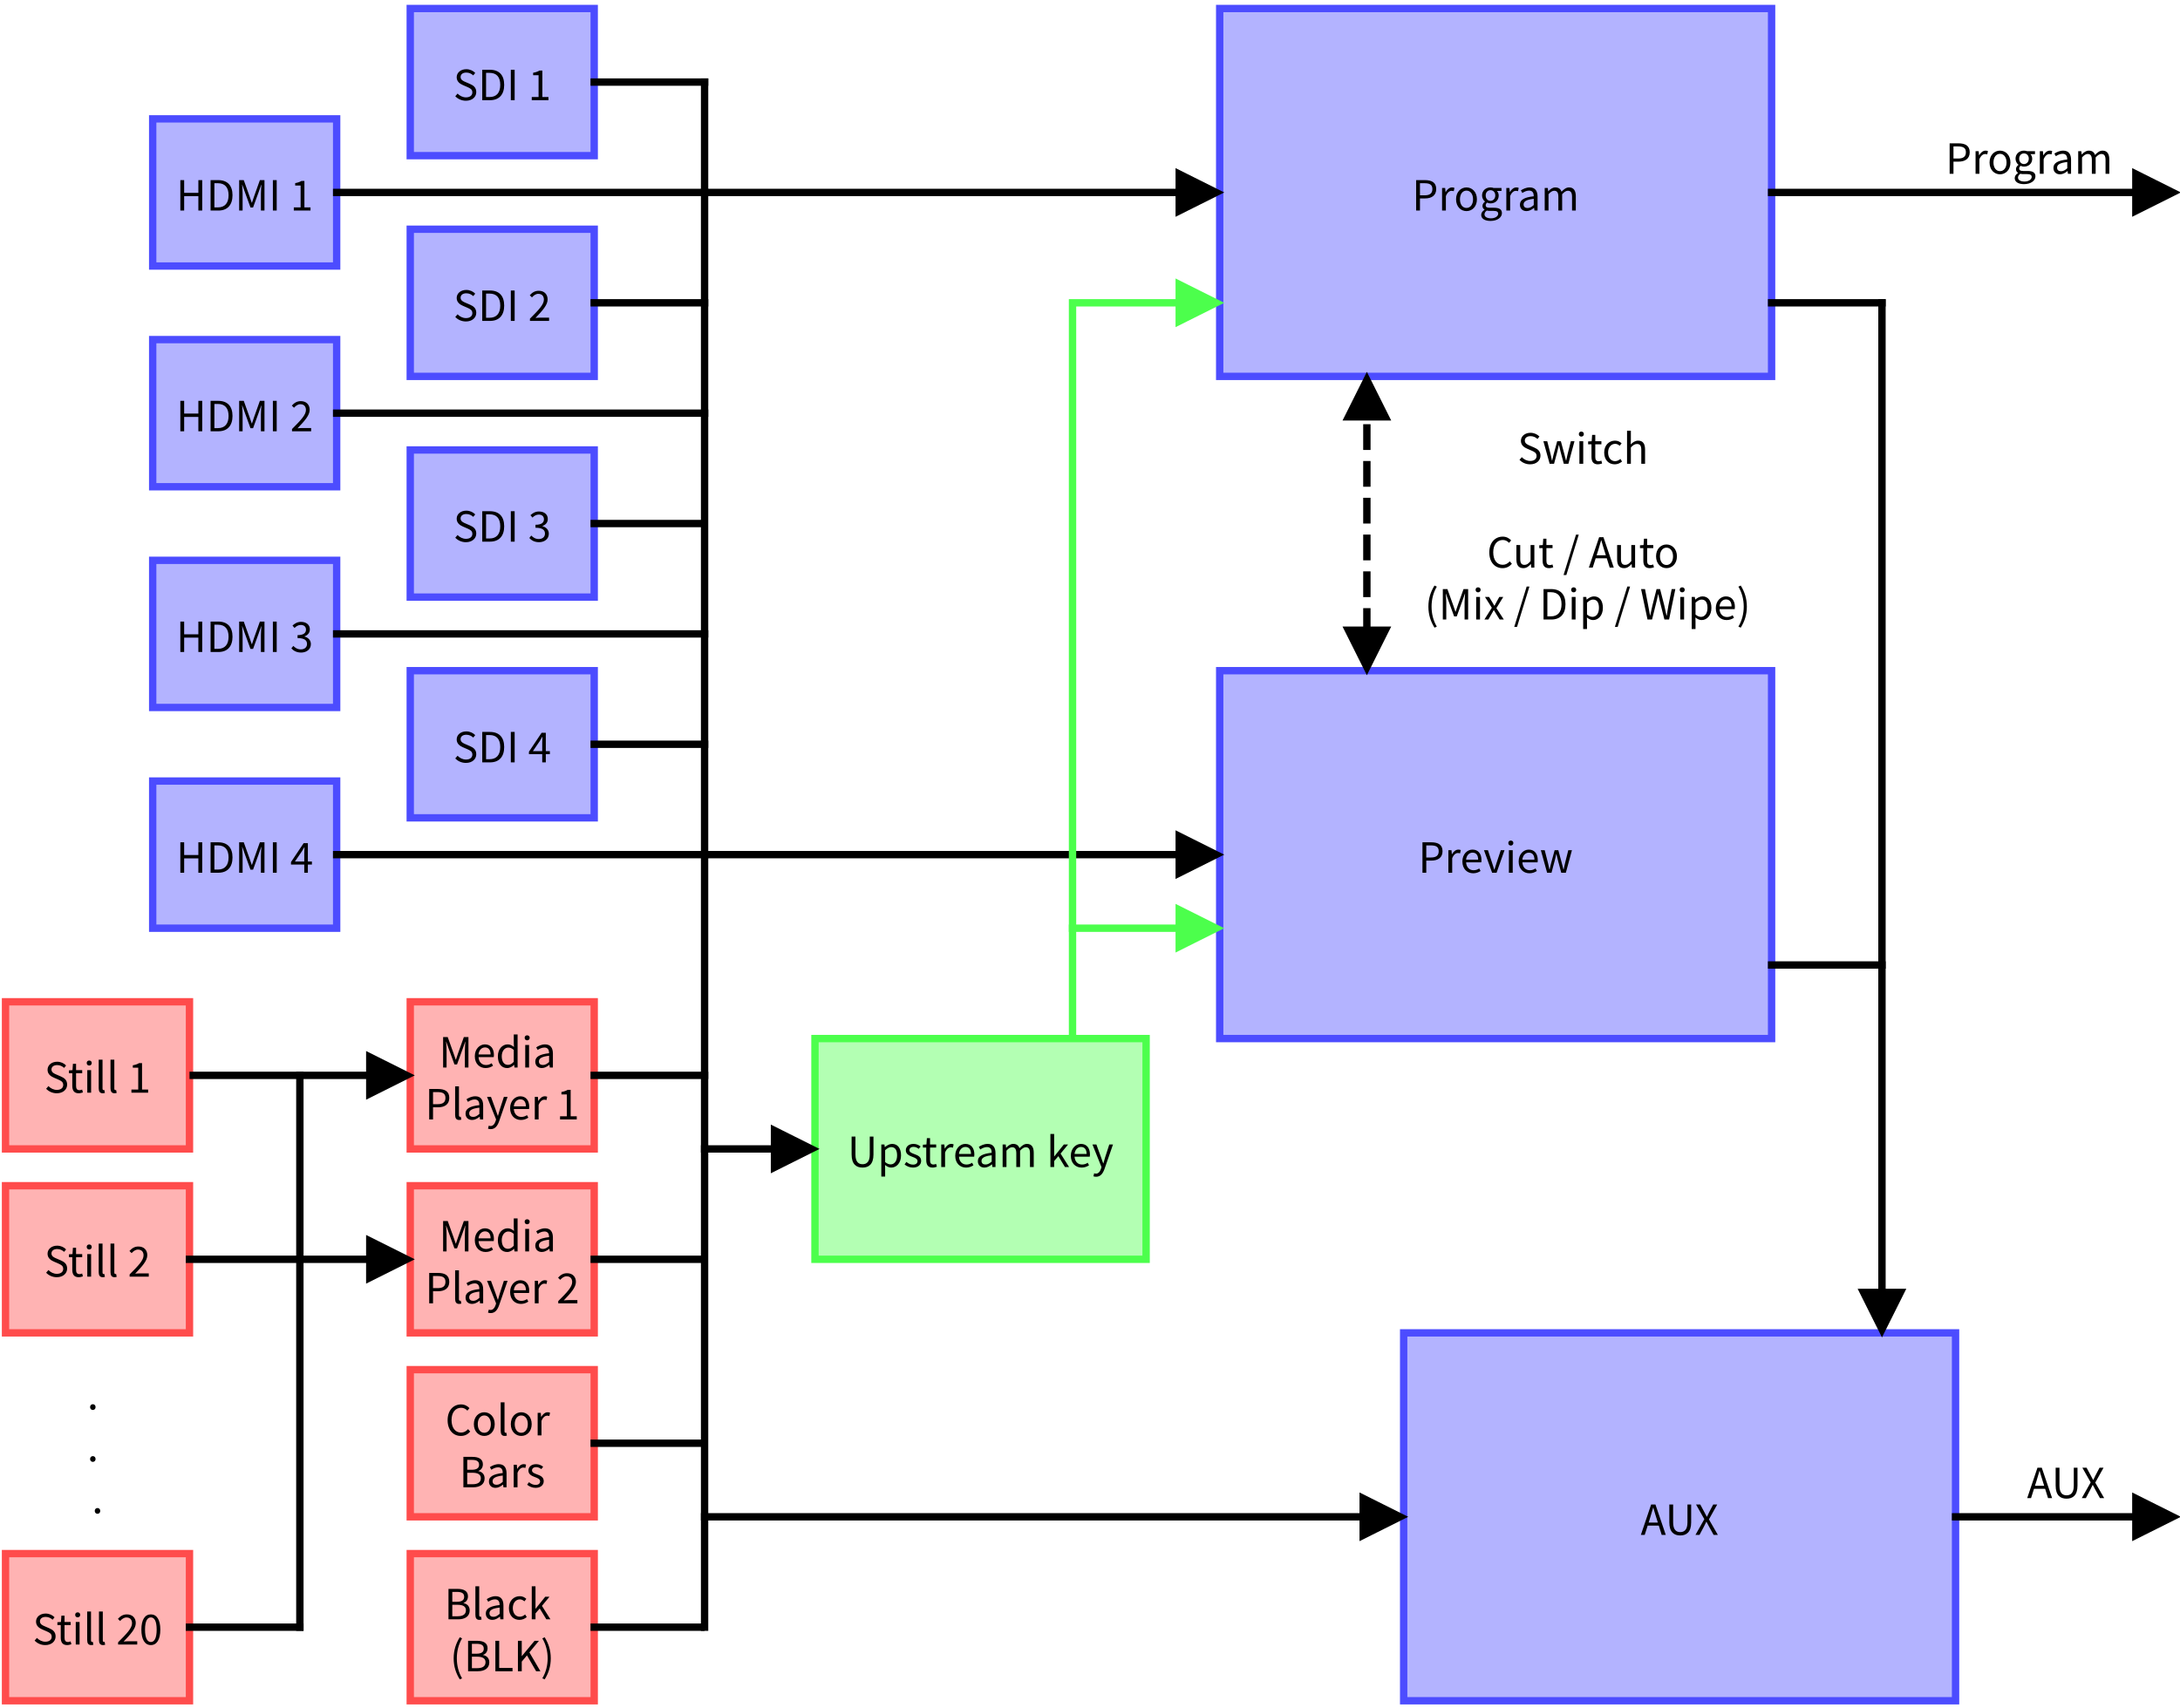
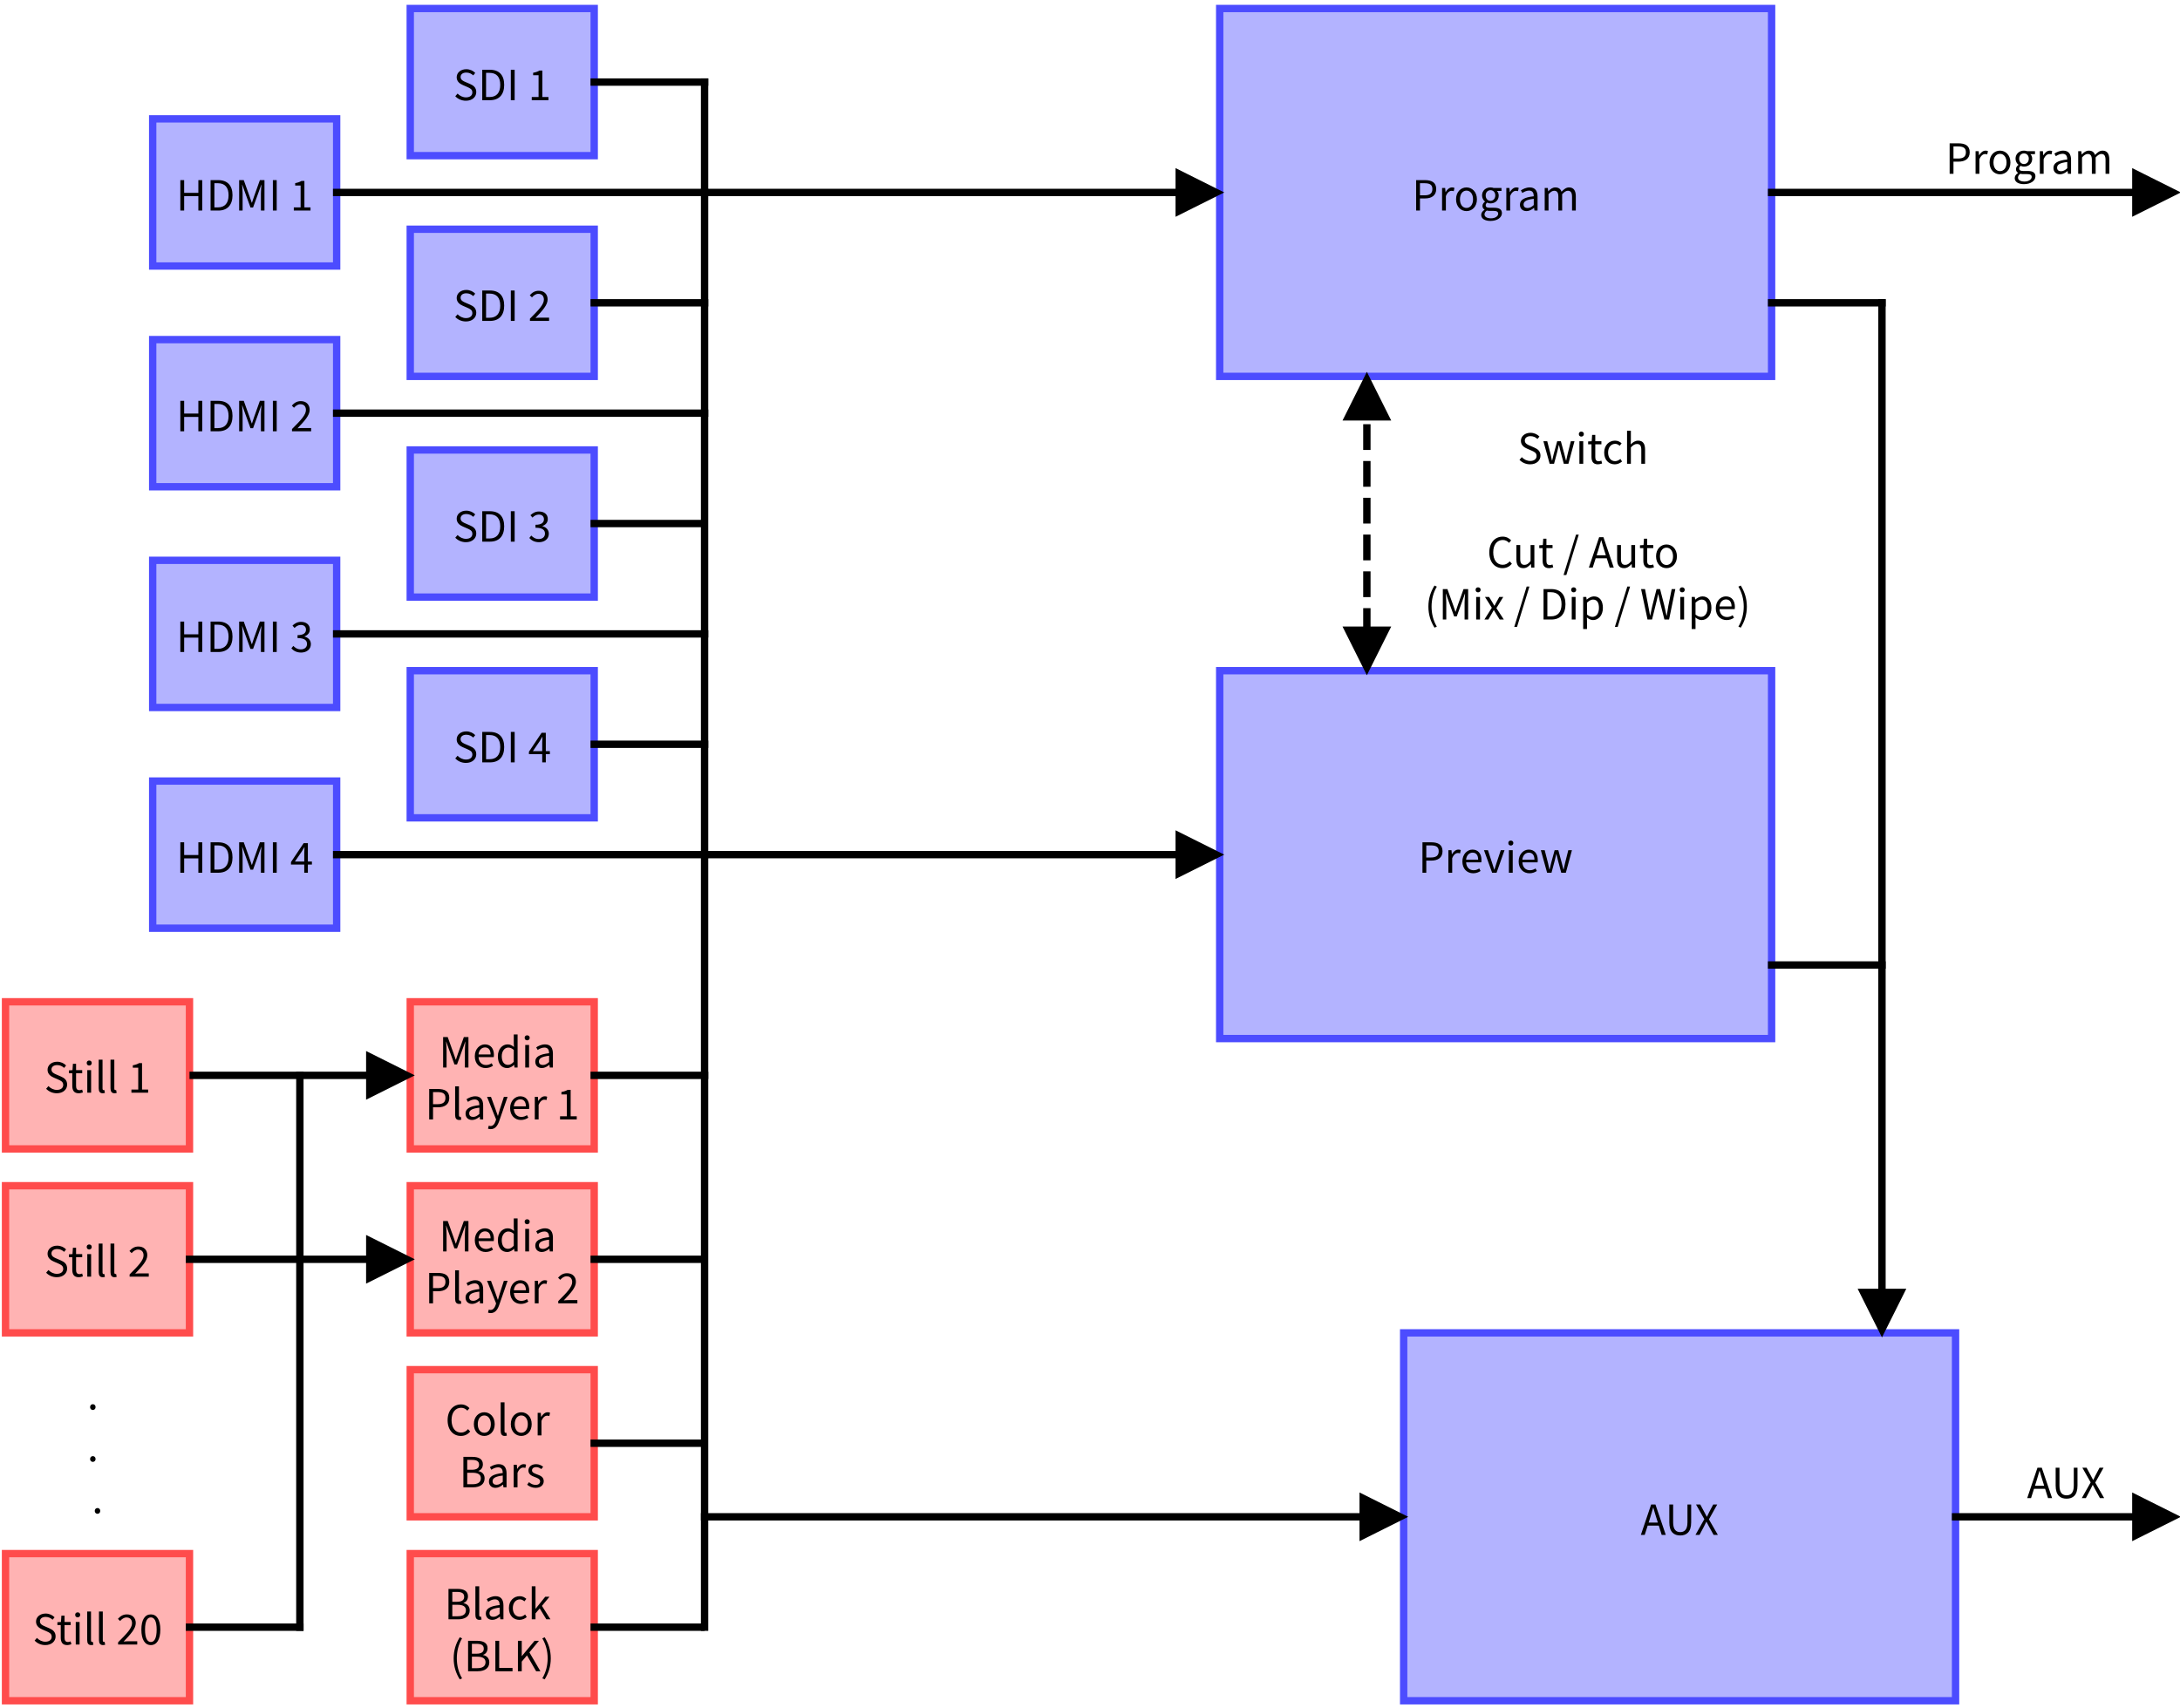
<svg xmlns="http://www.w3.org/2000/svg" width="60cm" height="47cm" viewBox="-3 -3 1185 925">
  <rect width="100" height="80" x="80" y="60" rx="0" ry="0" style="fill:#b3b3ff;fill-opacity:1;stroke-opacity:1;stroke-width:4;stroke:#4c4cff" />
  <text x="130" y="109.844" font-size="22.578" style="fill:#000;fill-opacity:1;stroke:none;text-anchor:middle;font-family:Noto Sans CJK JP;font-style:normal;font-weight:400">
    <tspan x="130" y="109.844">HDMI 1</tspan>
  </text>
  <rect width="100" height="80" x="80" y="180" rx="0" ry="0" style="fill:#b3b3ff;fill-opacity:1;stroke-opacity:1;stroke-width:4;stroke:#4c4cff" />
  <text x="130" y="229.844" font-size="22.578" style="fill:#000;fill-opacity:1;stroke:none;text-anchor:middle;font-family:Noto Sans CJK JP;font-style:normal;font-weight:400">
    <tspan x="130" y="229.844">HDMI 2</tspan>
  </text>
  <rect width="100" height="80" x="80" y="300" rx="0" ry="0" style="fill:#b3b3ff;fill-opacity:1;stroke-opacity:1;stroke-width:4;stroke:#4c4cff" />
  <text x="130" y="349.844" font-size="22.578" style="fill:#000;fill-opacity:1;stroke:none;text-anchor:middle;font-family:Noto Sans CJK JP;font-style:normal;font-weight:400">
    <tspan x="130" y="349.844">HDMI 3</tspan>
  </text>
  <rect width="100" height="80" x="80" y="420" rx="0" ry="0" style="fill:#b3b3ff;fill-opacity:1;stroke-opacity:1;stroke-width:4;stroke:#4c4cff" />
  <text x="130" y="469.844" font-size="22.578" style="fill:#000;fill-opacity:1;stroke:none;text-anchor:middle;font-family:Noto Sans CJK JP;font-style:normal;font-weight:400">
    <tspan x="130" y="469.844">HDMI 4</tspan>
  </text>
  <rect width="100" height="80" x="220" rx="0" ry="0" style="fill:#b3b3ff;fill-opacity:1;stroke-opacity:1;stroke-width:4;stroke:#4c4cff" />
  <text x="270" y="49.844" font-size="22.578" style="fill:#000;fill-opacity:1;stroke:none;text-anchor:middle;font-family:Noto Sans CJK JP;font-style:normal;font-weight:400">
    <tspan x="270" y="49.844">SDI 1</tspan>
  </text>
  <rect width="100" height="80" x="220" y="120" rx="0" ry="0" style="fill:#b3b3ff;fill-opacity:1;stroke-opacity:1;stroke-width:4;stroke:#4c4cff" />
  <text x="270" y="169.844" font-size="22.578" style="fill:#000;fill-opacity:1;stroke:none;text-anchor:middle;font-family:Noto Sans CJK JP;font-style:normal;font-weight:400">
    <tspan x="270" y="169.844">SDI 2</tspan>
  </text>
  <rect width="100" height="80" x="220" y="240" rx="0" ry="0" style="fill:#b3b3ff;fill-opacity:1;stroke-opacity:1;stroke-width:4;stroke:#4c4cff" />
  <text x="270" y="289.844" font-size="22.578" style="fill:#000;fill-opacity:1;stroke:none;text-anchor:middle;font-family:Noto Sans CJK JP;font-style:normal;font-weight:400">
    <tspan x="270" y="289.844">SDI 3</tspan>
  </text>
  <rect width="100" height="80" x="220" y="360" rx="0" ry="0" style="fill:#b3b3ff;fill-opacity:1;stroke-opacity:1;stroke-width:4;stroke:#4c4cff" />
  <text x="270" y="409.844" font-size="22.578" style="fill:#000;fill-opacity:1;stroke:none;text-anchor:middle;font-family:Noto Sans CJK JP;font-style:normal;font-weight:400">
    <tspan x="270" y="409.844">SDI 4</tspan>
  </text>
  <rect width="100" height="80" x="220" y="540" rx="0" ry="0" style="fill:#ffb3b3;fill-opacity:1;stroke-opacity:1;stroke-width:4;stroke:#ff4c4c" />
  <text x="270" y="575.733" font-size="22.578" style="fill:#000;fill-opacity:1;stroke:none;text-anchor:middle;font-family:Noto Sans CJK JP;font-style:normal;font-weight:400">
    <tspan x="270" y="575.733">Media</tspan>
    <tspan x="270" y="603.955">Player 1</tspan>
  </text>
  <rect width="100" height="80" x="220" y="640" rx="0" ry="0" style="fill:#ffb3b3;fill-opacity:1;stroke-opacity:1;stroke-width:4;stroke:#ff4c4c" />
  <text x="270" y="675.733" font-size="22.578" style="fill:#000;fill-opacity:1;stroke:none;text-anchor:middle;font-family:Noto Sans CJK JP;font-style:normal;font-weight:400">
    <tspan x="270" y="675.733">Media</tspan>
    <tspan x="270" y="703.955">Player 2</tspan>
  </text>
  <rect width="100" height="80" y="540" rx="0" ry="0" style="fill:#ffb3b3;fill-opacity:1;stroke-opacity:1;stroke-width:4;stroke:#ff4c4c" />
  <text x="50" y="589.435" font-size="22.578" style="fill:#000;fill-opacity:1;stroke:none;text-anchor:middle;font-family:Noto Sans CJK JP;font-style:normal;font-weight:400">
    <tspan x="50" y="589.435">Still 1</tspan>
  </text>
  <rect width="100" height="80" y="640" rx="0" ry="0" style="fill:#ffb3b3;fill-opacity:1;stroke-opacity:1;stroke-width:4;stroke:#ff4c4c" />
  <text x="50" y="689.435" font-size="22.578" style="fill:#000;fill-opacity:1;stroke:none;text-anchor:middle;font-family:Noto Sans CJK JP;font-style:normal;font-weight:400">
    <tspan x="50" y="689.435">Still 2</tspan>
  </text>
  <rect width="100" height="80" y="840" rx="0" ry="0" style="fill:#ffb3b3;fill-opacity:1;stroke-opacity:1;stroke-width:4;stroke:#ff4c4c" />
  <text x="50" y="889.435" font-size="22.578" style="fill:#000;fill-opacity:1;stroke:none;text-anchor:middle;font-family:Noto Sans CJK JP;font-style:normal;font-weight:400">
    <tspan x="50" y="889.435">Still 20</tspan>
  </text>
  <text x="50" y="761.622" font-size="22.578" style="fill:#000;fill-opacity:1;stroke:none;text-anchor:middle;font-family:Noto Sans CJK JP;font-style:normal;font-weight:400">
    <tspan x="50" y="761.622">.</tspan>
    <tspan x="50" y="789.844">.</tspan>
    <tspan x="50" y="818.066">.</tspan>
  </text>
  <path d="M102.006 580H160m-60 100h57.994M100 880h60m0-300h38" style="fill:none;stroke-opacity:1;stroke-width:4;stroke-linecap:square;stroke:#000" />
  <path fill-rule="evenodd" d="m198 590 20-10-20-10z" style="fill:#000;fill-opacity:1;stroke-opacity:1;stroke-width:4;stroke-linecap:square;stroke:#000" />
  <path d="M160 580v300m0-200h38" style="fill:none;stroke-opacity:1;stroke-width:4;stroke-linecap:square;stroke:#000" />
  <path fill-rule="evenodd" d="m198 690 20-10-20-10z" style="fill:#000;fill-opacity:1;stroke-opacity:1;stroke-width:4;stroke-linecap:square;stroke:#000" />
  <rect width="300" height="200" x="660" rx="0" ry="0" style="fill:#b3b3ff;fill-opacity:1;stroke-opacity:1;stroke-width:4;stroke:#4c4cff" />
  <text x="810" y="109.844" font-size="22.578" style="fill:#000;fill-opacity:1;stroke:none;text-anchor:middle;font-family:Noto Sans CJK JP;font-style:normal;font-weight:400">
    <tspan x="810" y="109.844">Program</tspan>
  </text>
  <rect width="300" height="200" x="660" y="360" rx="0" ry="0" style="fill:#b3b3ff;fill-opacity:1;stroke-opacity:1;stroke-width:4;stroke:#4c4cff" />
  <text x="810" y="469.844" font-size="22.578" style="fill:#000;fill-opacity:1;stroke:none;text-anchor:middle;font-family:Noto Sans CJK JP;font-style:normal;font-weight:400">
    <tspan x="810" y="469.844">Preview</tspan>
  </text>
-   <rect width="180" height="120" x="440" y="560" rx="0" ry="0" style="fill:#b3ffb3;fill-opacity:1;stroke-opacity:1;stroke-width:4;stroke:#4cff4c" />
-   <text x="530" y="629.844" font-size="22.578" style="fill:#000;fill-opacity:1;stroke:none;text-anchor:middle;font-family:Noto Sans CJK JP;font-style:normal;font-weight:400">
-     <tspan x="530" y="629.844">Upstream key</tspan>
-   </text>
  <path d="M320 40h60m-60 120h60m-60 240h60m0-300h258" style="fill:none;stroke-opacity:1;stroke-width:4;stroke-linecap:square;stroke:#000" />
  <path fill-rule="evenodd" d="m638 110 20-10-20-10z" style="fill:#000;fill-opacity:1;stroke-opacity:1;stroke-width:4;stroke-linecap:square;stroke:#000" />
  <path d="M380 40v840m0-420h258" style="fill:none;stroke-opacity:1;stroke-width:4;stroke-linecap:square;stroke:#000" />
  <path fill-rule="evenodd" d="m638 470 20-10-20-10z" style="fill:#000;fill-opacity:1;stroke-opacity:1;stroke-width:4;stroke-linecap:square;stroke:#000" />
  <path d="M320 280h57.994M180 100h200M180 220h200M180 460h200M180 340h200m-60 240h60m-60 100h57.994" style="fill:none;stroke-opacity:1;stroke-width:4;stroke-linecap:square;stroke:#000" />
  <path d="M740 338V222" style="fill:none;stroke-opacity:1;stroke-width:4;stroke-linecap:square;stroke-dasharray:10;stroke:#000" />
  <path fill-rule="evenodd" d="m730 338 10 20 10-20zm20-116-10-20-10 20z" style="fill:#000;fill-opacity:1;stroke-opacity:1;stroke-width:4;stroke-linecap:square;stroke:#000" />
  <text x="860" y="247.511" font-size="22.578" style="fill:#000;fill-opacity:1;stroke:none;text-anchor:middle;font-family:Noto Sans CJK JP;font-style:normal;font-weight:400">
    <tspan x="860" y="247.511">Switch</tspan>
    <tspan x="860" y="303.955">Cut / Auto</tspan>
    <tspan x="860" y="332.177">(Mix / Dip / Wipe)</tspan>
  </text>
-   <path d="M580 560V160h58" style="fill:none;stroke-opacity:1;stroke-width:4;stroke:#4cff4c" />
-   <path fill-rule="evenodd" d="m638 170 20-10-20-10z" style="fill:#4cff4c;fill-opacity:1;stroke-opacity:1;stroke-width:4;stroke:#4cff4c" />
-   <path d="M580 500h58" style="fill:none;stroke-opacity:1;stroke-width:4;stroke-linecap:square;stroke:#4cff4c" />
-   <path fill-rule="evenodd" d="m638 510 20-10-20-10z" style="fill:#4cff4c;fill-opacity:1;stroke-opacity:1;stroke-width:4;stroke-linecap:square;stroke:#4cff4c" />
-   <path d="M380 620h38" style="fill:none;stroke-opacity:1;stroke-width:4;stroke-linecap:square;stroke:#000" />
-   <path fill-rule="evenodd" d="m418 630 20-10-20-10z" style="fill:#000;fill-opacity:1;stroke-opacity:1;stroke-width:4;stroke-linecap:square;stroke:#000" />
  <path d="M960 100h198" style="fill:none;stroke-opacity:1;stroke-width:4;stroke-linecap:square;stroke:#000" />
  <path fill-rule="evenodd" d="m1158 110 20-10-20-10z" style="fill:#000;fill-opacity:1;stroke-opacity:1;stroke-width:4;stroke-linecap:square;stroke:#000" />
  <text x="1100" y="89.844" font-size="22.578" style="fill:#000;fill-opacity:1;stroke:none;text-anchor:middle;font-family:Noto Sans CJK JP;font-style:normal;font-weight:400">
    <tspan x="1100" y="89.844">Program</tspan>
  </text>
  <rect width="100" height="80" x="220" y="740" rx="0" ry="0" style="fill:#ffb3b3;fill-opacity:1;stroke-opacity:1;stroke-width:4;stroke:#ff4c4c" />
  <text x="270" y="775.733" font-size="22.578" style="fill:#000;fill-opacity:1;stroke:none;text-anchor:middle;font-family:Noto Sans CJK JP;font-style:normal;font-weight:400">
    <tspan x="270" y="775.733">Color</tspan>
    <tspan x="270" y="803.955">Bars</tspan>
  </text>
  <path d="M320 780h57.994" style="fill:none;stroke-opacity:1;stroke-width:4;stroke-linecap:square;stroke:#000" />
  <rect width="100" height="80" x="220" y="840" rx="0" ry="0" style="fill:#ffb3b3;fill-opacity:1;stroke-opacity:1;stroke-width:4;stroke:#ff4c4c" />
  <text x="270" y="875.733" font-size="22.578" style="fill:#000;fill-opacity:1;stroke:none;text-anchor:middle;font-family:Noto Sans CJK JP;font-style:normal;font-weight:400">
    <tspan x="270" y="875.733">Black</tspan>
    <tspan x="270" y="903.955">(BLK)</tspan>
  </text>
  <path d="M320 880h57.994" style="fill:none;stroke-opacity:1;stroke-width:4;stroke-linecap:square;stroke:#000" />
  <rect width="300" height="200" x="760" y="720" rx="0" ry="0" style="fill:#b3b3ff;fill-opacity:1;stroke-opacity:1;stroke-width:4;stroke:#4c4cff" />
  <text x="910" y="829.844" font-size="22.578" style="fill:#000;fill-opacity:1;stroke:none;text-anchor:middle;font-family:Noto Sans CJK JP;font-style:normal;font-weight:400">
    <tspan x="910" y="829.844">AUX</tspan>
  </text>
  <path d="M1020 160v538" style="fill:none;stroke-opacity:1;stroke-width:4;stroke-linecap:square;stroke:#000" />
  <path fill-rule="evenodd" d="m1010 698 10 20 10-20z" style="fill:#000;fill-opacity:1;stroke-opacity:1;stroke-width:4;stroke-linecap:square;stroke:#000" />
  <path d="M960 160h60m-60 360h60M380 820h358" style="fill:none;stroke-opacity:1;stroke-width:4;stroke-linecap:square;stroke:#000" />
  <path fill-rule="evenodd" d="m738 830 20-10-20-10z" style="fill:#000;fill-opacity:1;stroke-opacity:1;stroke-width:4;stroke-linecap:square;stroke:#000" />
  <path d="M1060 820h98" style="fill:none;stroke-opacity:1;stroke-width:4;stroke-linecap:square;stroke:#000" />
  <path fill-rule="evenodd" d="m1158 830 20-10-20-10z" style="fill:#000;fill-opacity:1;stroke-opacity:1;stroke-width:4;stroke-linecap:square;stroke:#000" />
  <text x="1120" y="809.844" font-size="22.578" style="fill:#000;fill-opacity:1;stroke:none;text-anchor:middle;font-family:Noto Sans CJK JP;font-style:normal;font-weight:400">
    <tspan x="1120" y="809.844">AUX</tspan>
  </text>
</svg>
